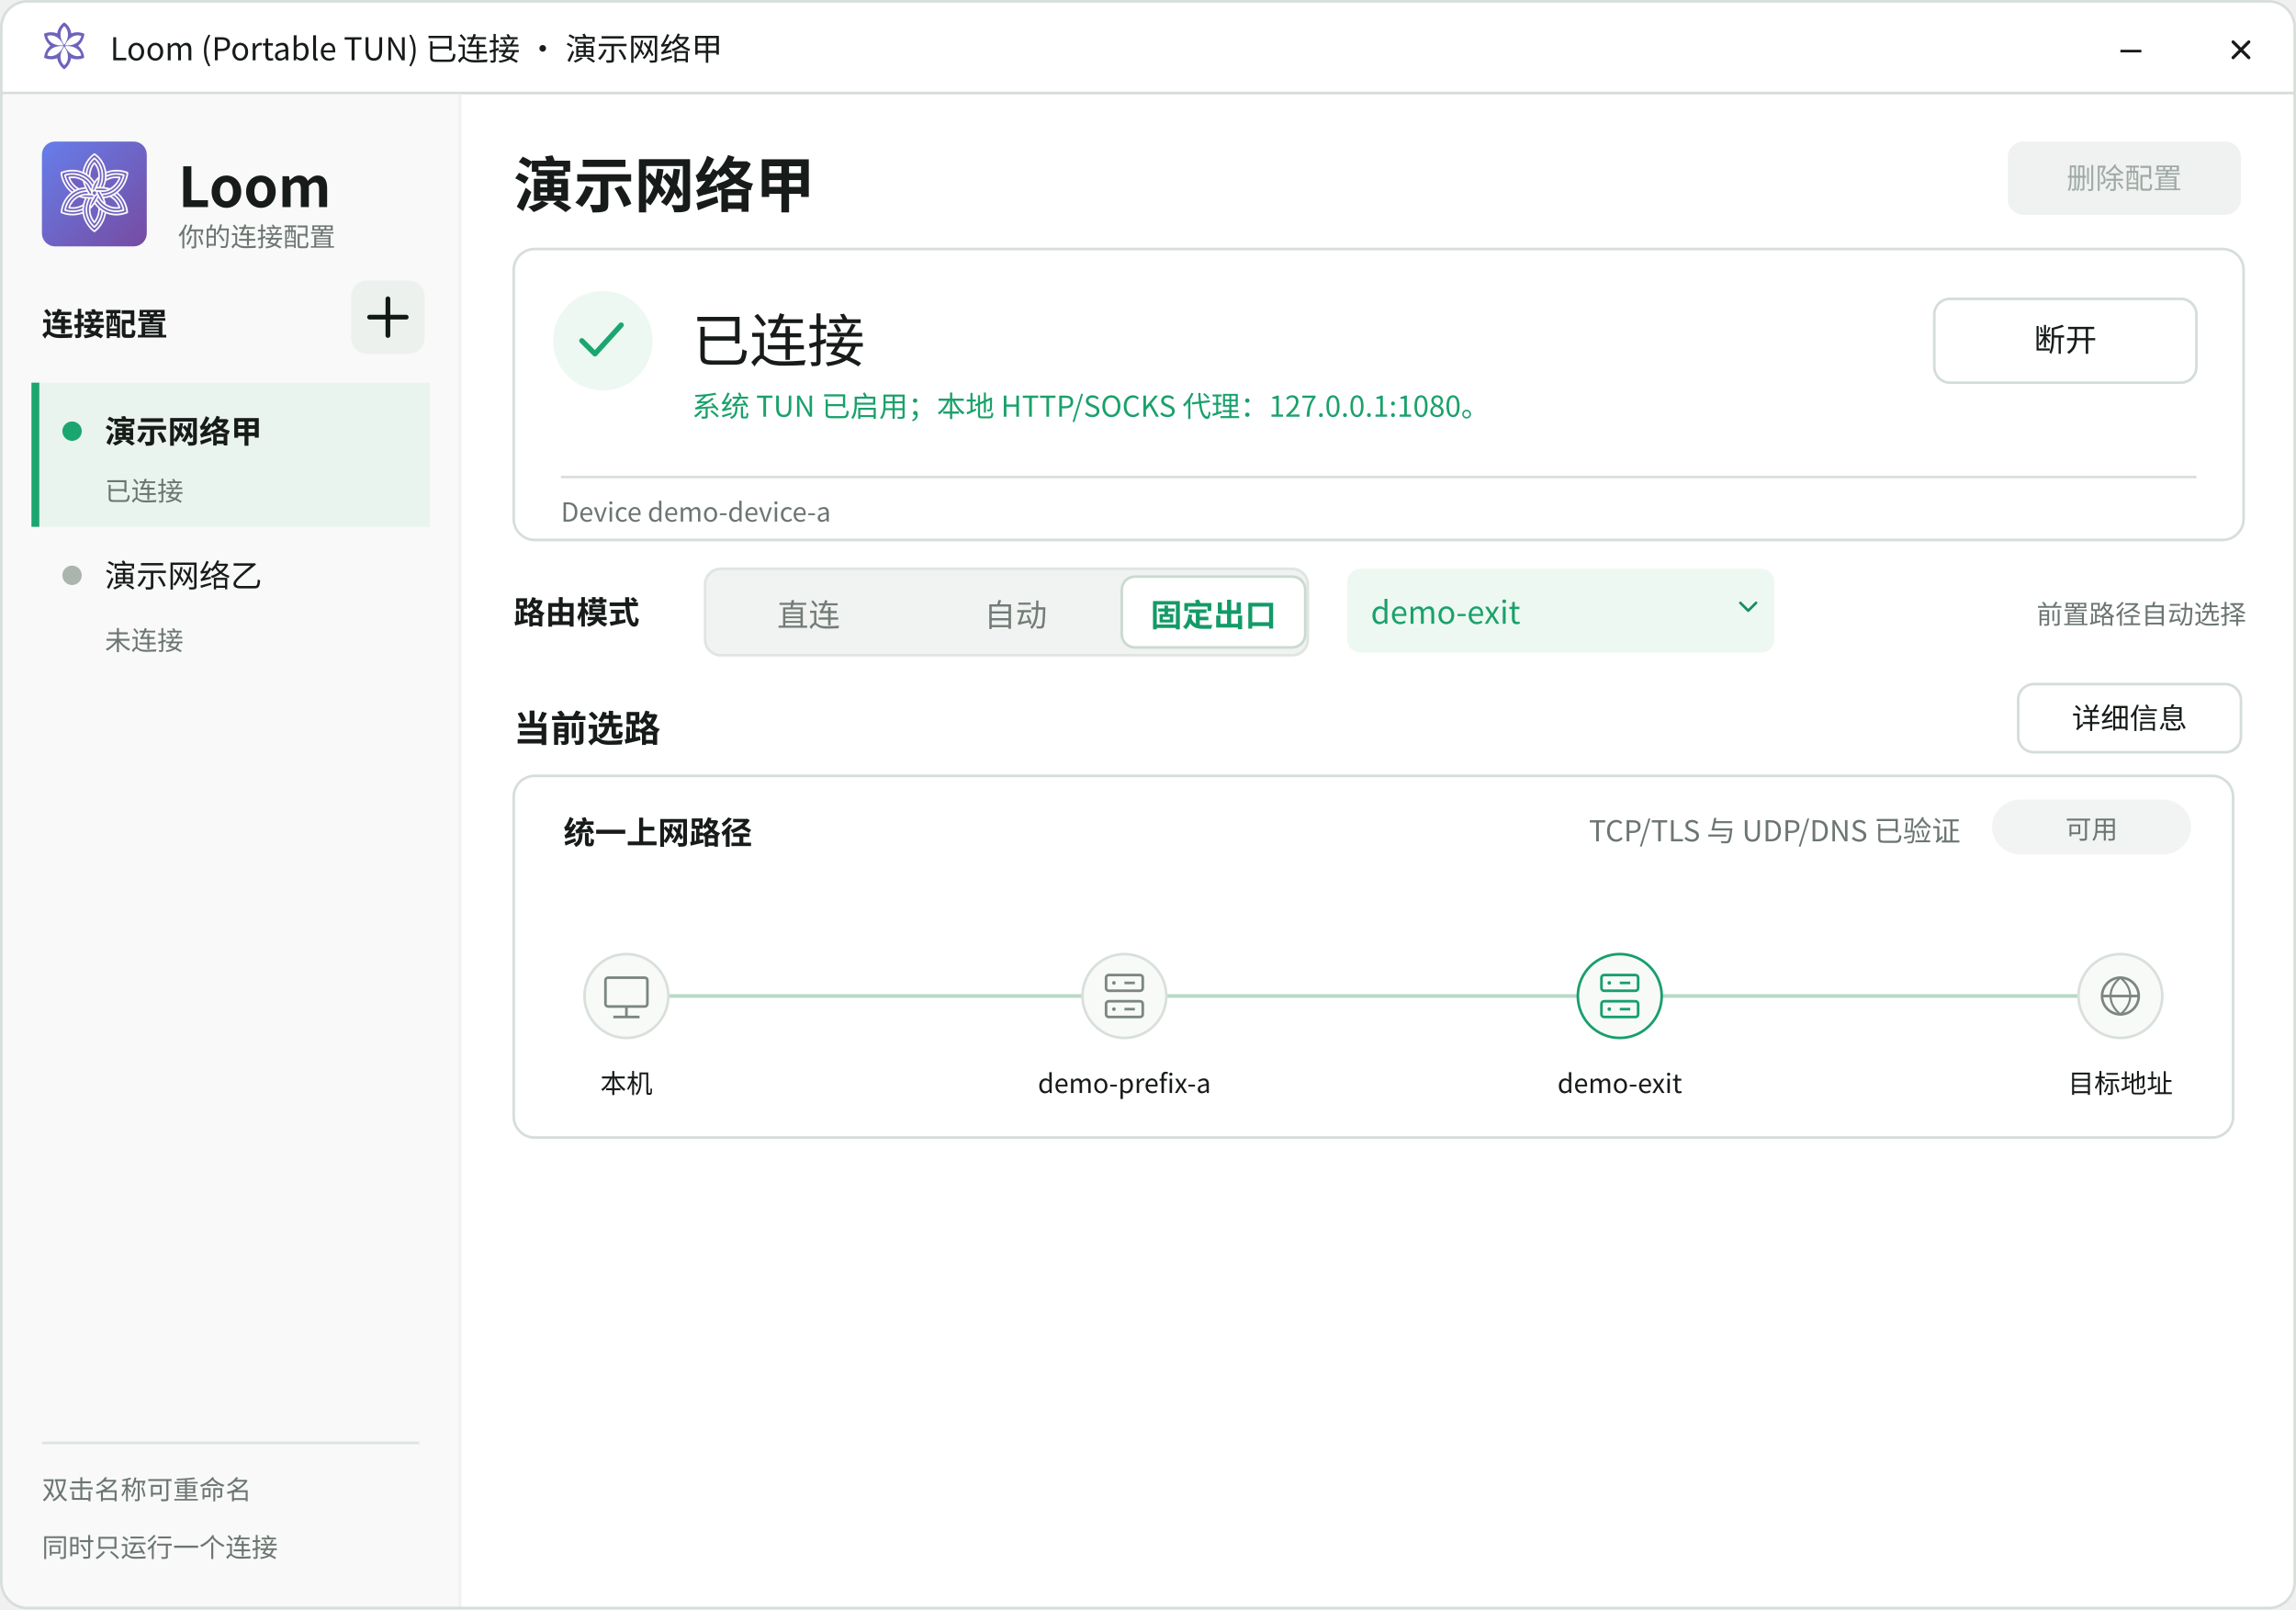
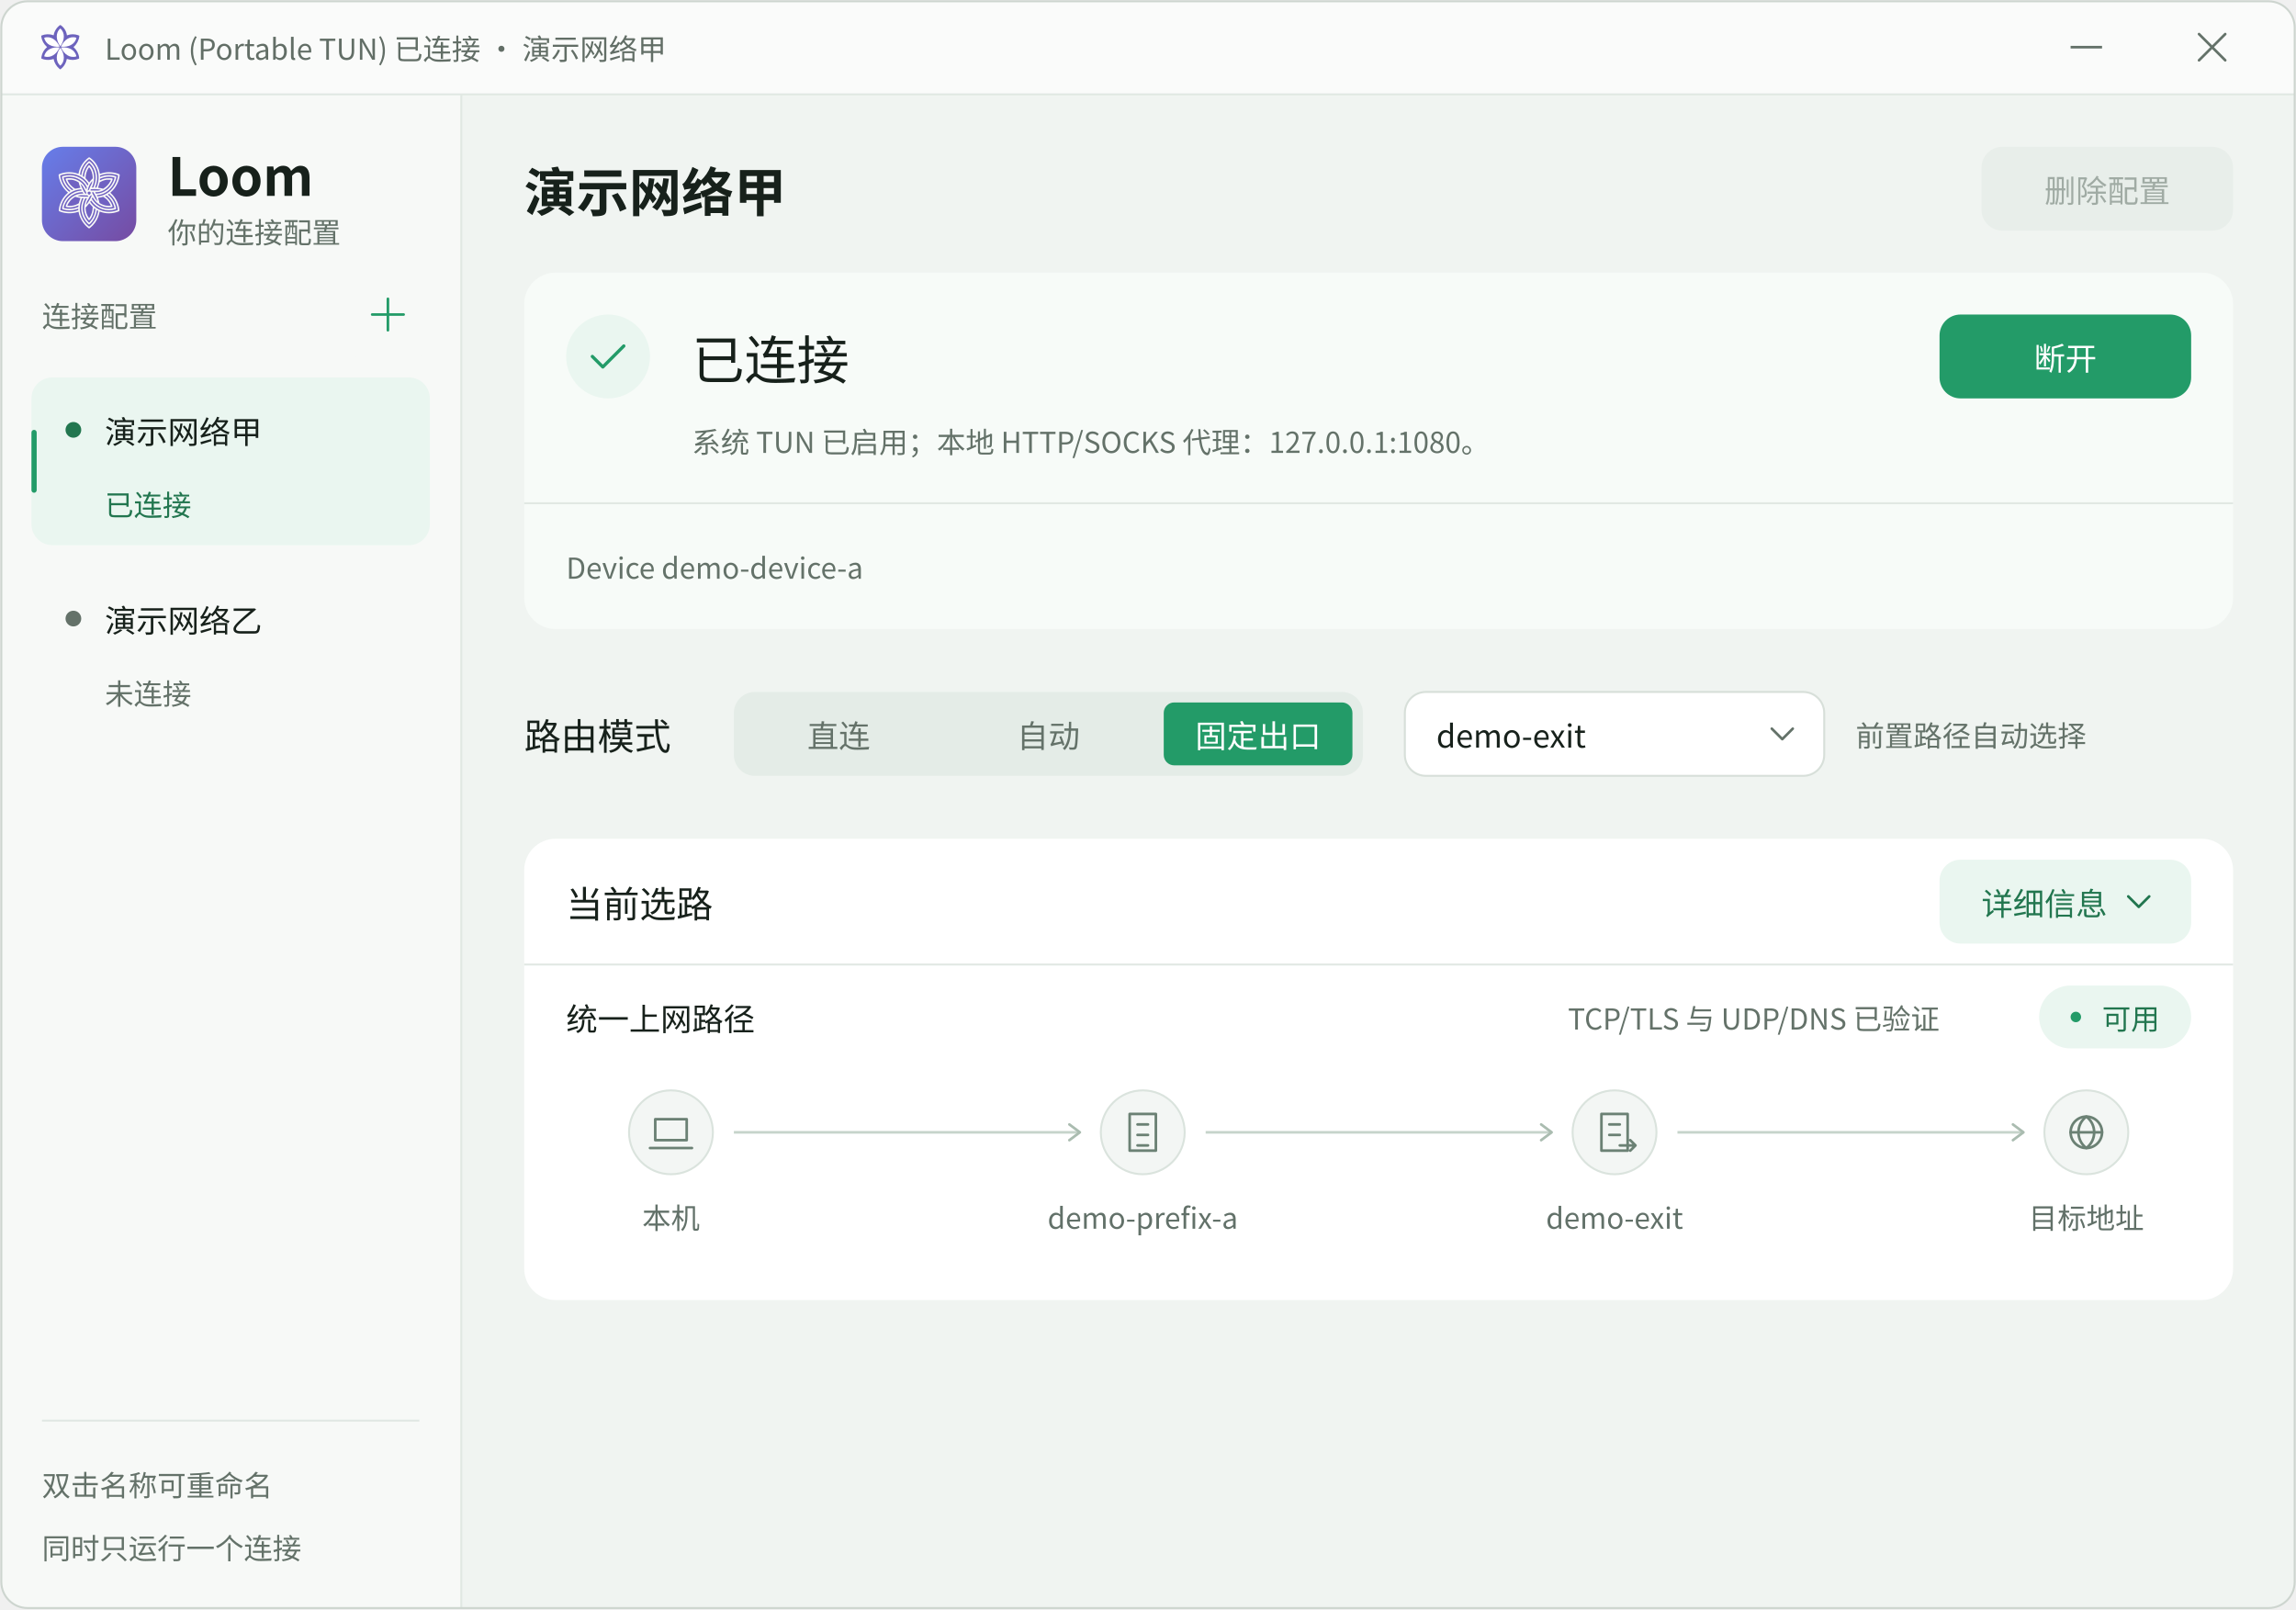
- <svg xmlns="http://www.w3.org/2000/svg" width="876" height="614" viewBox="0 0 876 614" role="img" aria-labelledby="title desc">
+ <svg xmlns="http://www.w3.org/2000/svg" width="876" height="614" viewBox="0 0 876 614" role="img" aria-labelledby="scene-title scene-description" font-family="'Segoe UI', 'Microsoft YaHei UI', 'Noto Sans CJK SC', sans-serif">
  <defs>
-     <linearGradient id="brand-bg" x1="0" y1="0" x2="1" y2="1">
-       <stop stop-color="#667eea" />
-       <stop offset="1" stop-color="#764ba2" />
-     </linearGradient>
-     <clipPath id="window-clip">
-       <rect x="0.5" y="0.5" width="875" height="613" rx="10" />
-     </clipPath>
-     <path id="loom-outline" d="M616 1108c-67-49-118-133-129-209 0-6 0-6-14-1-75 27-166 24-239-6-13-5-14-7-11-29 12-80 53-155 115-211l9-8-6-5c-61-53-100-121-114-200-5-31-5-38 4-42 57-26 138-34 203-20 13 2 22 5 39 10 14 5 14 5 15-2 9-70 60-155 121-204 17-15 18-15 34-2 47 37 87 93 107 151 7 20 16 52 16 60 0 4 1 4 12 0 72-28 158-27 236 3 17 6 17 7 15 27-8 79-49 159-111 215l-9 9 10 9c61 53 105 139 114 219 2 15 1 16-28 26-75 25-156 25-227-2-4-1-8-2-8-2-1 0-2 7-3 15-15 81-60 152-126 198-12 9-14 9-25 1z" />
+     <path id="loom-outline" d="M616 1108 c-67 -49 -118 -133 -129 -209 0 -6 0 -6 -14 -1 -75 27 -166 24 -239 -6 -13 -5 -14 -7 -11 -29 12 -80 53 -155 115 -211 l9 -8 -6 -5 c-61 -53 -100 -121 -114 -200 -5 -31 -5 -38 4 -42 57 -26 138 -34 203 -20 13 2 22 5 39 10 14 5 14 5 15 -2 9 -70 60 -155 121 -204 17 -15 18 -15 34 -2 47 37 87 93 107 151 7 20 16 52 16 60 0 4 1 4 12 0 72 -28 158 -27 236 3 17 6 17 7 15 27 -8 79 -49 159 -111 215 l-9 9 10 9 c61 53 105 139 114 219 2 15 1 16 -28 26 -75 25 -156 25 -227 -2 -4 -1 -8 -2 -8 -2 -1 0 -2 7 -3 15 -15 81 -60 152 -126 198 -12 9 -14 9 -25 1z" />
    <path id="petal-opening" d="M628 1040C520 945 535 790 628 660C721 790 736 945 628 1040Z" />
    <symbol id="loom-title-mark" viewBox="125 110 1005 1005">
      <g transform="translate(0 1254) scale(1 -1)">
-         <use href="#loom-outline" fill="#6d63bd" />
-         <g fill="#fff">
-           <use href="#petal-opening" transform="rotate(0 628 644)" />
-           <use href="#petal-opening" transform="rotate(60 628 644)" />
-           <use href="#petal-opening" transform="rotate(120 628 644)" />
-           <use href="#petal-opening" transform="rotate(180 628 644)" />
-           <use href="#petal-opening" transform="rotate(240 628 644)" />
-           <use href="#petal-opening" transform="rotate(300 628 644)" />
-         </g>
+         <use href="#loom-outline" fill="#6D63BD" />
+         <use href="#petal-opening" fill="#FFFFFF" transform="rotate(0 628 644)" />
+         <use href="#petal-opening" fill="#FFFFFF" transform="rotate(60 628 644)" />
+         <use href="#petal-opening" fill="#FFFFFF" transform="rotate(120 628 644)" />
+         <use href="#petal-opening" fill="#FFFFFF" transform="rotate(180 628 644)" />
+         <use href="#petal-opening" fill="#FFFFFF" transform="rotate(240 628 644)" />
+         <use href="#petal-opening" fill="#FFFFFF" transform="rotate(300 628 644)" />
      </g>
    </symbol>
+     <linearGradient id="brand-bg" x1="0" y1="0" x2="1" y2="1">
+       <stop offset="0" stop-color="#667EEA" />
+       <stop offset="1" stop-color="#764BA2" />
+     </linearGradient>
    <symbol id="loom-tile-mark" viewBox="0 0 1254 1254">
      <g transform="translate(0 1254) scale(1 -1)">
-         <path d="M616 1108 c-67 -49 -118 -133 -129 -209 0 -6 0 -6 -14 -1 -75 27 -166 24 -239 -6 -13 -5 -14 -7 -11 -29 12 -80 53 -155 115 -211 l9 -8 -6 -5 c-61 -53 -100 -121 -114 -200 -5 -31 -5 -38 4 -42 57 -26 138 -34 203 -20 13 2 22 5 39 10 14 5 14 5 15 -2 9 -70 60 -155 121 -204 17 -15 18 -15 34 -2 47 37 87 93 107 151 7 20 16 52 16 60 0 4 1 4 12 0 72 -28 158 -27 236 3 17 6 17 7 15 27 -8 79 -49 159 -111 215 l-9 9 10 9 c61 53 105 139 114 219 2 15 1 16 -28 26 -75 25 -156 25 -227 -2 -4 -1 -8 -2 -8 -2 -1 0 -2 7 -3 15 -15 81 -60 152 -126 198 -12 9 -14 9 -25 1z" fill="#fafaf7" />
-         <path d="M639 1084 c105 -82 142 -225 92 -356 -7 -18 -7 -17 -16 -17 -4 0 -8 1 -8 1 -1 1 1 7 4 15 32 78 30 170 -5 243 -16 35 -40 66 -68 88 -9 8 -11 8 -20 0 -47 -39 -82 -103 -93 -169 -1 -7 -2 -12 -2 -13 -1 0 -17 8 -17 9 -1 1 4 27 7 40 13 44 37 89 68 124 15 16 44 43 47 43 0 0 5 -3 11 -8z" fill="#7062c2" />
-         <path d="M638 1031 c77 -72 98 -200 50 -307 -3 -8 -5 -11 -7 -12 -2 -1 -17 -1 -18 0 -1 0 2 6 5 12 44 94 31 213 -31 278 -10 11 -12 10 -29 -12 -26 -36 -44 -83 -47 -128 0 -6 -1 -11 -1 -11 -1 0 -6 4 -16 11 -4 3 2 39 12 67 13 41 41 84 68 108 4 4 3 4 14 -6z" fill="#7062c2" />
-         <path d="M635 973 c24 -33 37 -74 40 -124 l0 -15 -10 -10 c-11 -11 -23 -25 -32 -38 -6 -8 -5 -9 -13 3 -9 13 -19 24 -30 36 l-10 10 0 13 c3 48 18 94 42 128 6 7 6 7 13 -3z" fill="#7062c2" />
-         <path d="M413 893 c79 -13 148 -56 193 -118 12 -17 11 -15 6 -26 -3 -6 -5 -10 -5 -10 0 0 -4 6 -9 13 -66 103 -190 147 -314 114 -20 -6 -21 -6 -14 -34 15 -60 54 -120 102 -158 9 -8 9 -7 0 -12 -9 -6 -8 -6 -18 2 -57 48 -97 120 -110 196 -2 14 -3 13 7 16 22 9 53 16 85 19 13 2 61 0 77 -2z" fill="#7062c2" />
-         <path d="M923 895 c30 -3 83 -16 89 -22 2 -2 -7 -43 -14 -64 -34 -100 -109 -176 -200 -203 -23 -7 -59 -13 -61 -11 -2 2 -8 16 -8 16 0 1 7 2 16 2 74 9 136 45 185 108 27 35 49 81 57 120 4 17 3 19 -13 24 -62 19 -135 15 -193 -9 -9 -4 -9 -5 -9 7 l0 10 9 3 c25 10 56 17 83 19 9 1 50 1 59 0z" fill="#7062c2" />
-         <path d="M400 854 c70 -9 134 -47 176 -104 7 -11 21 -34 21 -36 0 -2 -6 -24 -7 -25 0 -1 -4 5 -8 13 -38 76 -106 124 -190 134 -14 2 -49 1 -62 -1 -16 -3 -18 -5 -12 -21 14 -42 48 -88 87 -117 7 -5 13 -10 13 -10 0 -1 -17 -9 -18 -9 -5 0 -42 35 -56 52 -24 29 -46 72 -54 105 -3 11 -3 10 11 14 30 8 67 10 99 5z" fill="#7062c2" />
-         <path d="M926 854 c13 -1 39 -7 40 -9 2 -2 -8 -34 -17 -55 -43 -93 -125 -152 -220 -158 l-11 0 -6 9 c-3 5 -5 9 -5 9 0 1 8 1 18 1 56 0 107 23 153 69 29 29 59 79 63 104 1 10 -11 13 -53 12 -42 0 -71 -6 -107 -24 -12 -6 -11 -6 -10 5 1 4 1 9 1 10 0 3 1 3 13 8 45 19 93 26 141 19z" fill="#7062c2" />
-         <path d="M391 816 c30 -3 68 -16 91 -32 l6 -3 4 -15 c4 -16 10 -34 16 -47 4 -11 4 -11 -3 -11 -12 -2 -37 -6 -48 -9 -16 -4 -14 -4 -26 4 -38 25 -67 57 -86 96 -7 15 -7 16 0 17 10 1 36 1 46 0z" fill="#7062c2" />
-         <path d="M914 816 c3 -2 2 -5 -4 -18 -19 -39 -53 -75 -89 -97 l-8 -5 -11 3 c-15 4 -33 8 -45 9 -6 1 -11 2 -11 2 -1 0 1 7 4 14 6 17 12 36 15 48 l1 9 9 5 c27 15 55 25 85 30 10 1 51 1 54 0z" fill="#7062c2" />
-         <path d="M669 789 c-4 -19 -7 -27 -14 -39 -10 -18 -20 -39 -29 -64 -1 -4 -2 -5 -10 -9 -9 -5 -9 -5 -5 11 10 40 28 75 51 103 10 12 10 12 7 -2z" fill="#7062c2" />
-         <path d="M529 746 c14 -16 17 -20 25 -37 8 -17 22 -42 30 -54 5 -9 6 -24 1 -26 -7 -2 -13 5 -35 46 -15 28 -35 75 -35 83 0 2 7 -4 14 -12z" fill="#7062c2" />
-         <path d="M721 691 c25 -1 43 -3 61 -8 4 0 2 -2 -8 -5 -19 -6 -28 -7 -48 -6 -12 1 -29 1 -46 1 -36 -1 -37 -1 -33 11 2 7 1 6 24 7 12 0 23 1 26 1 2 0 13 0 24 -1z" fill="#7062c2" />
-         <path d="M525 681 c5 -10 5 -10 -7 -10 -120 -9 -223 -101 -248 -221 -4 -22 -4 -23 11 -28 61 -19 132 -16 192 7 5 2 9 3 10 3 0 0 0 -5 0 -10 l1 -9 -9 -4 c-62 -24 -145 -25 -216 -1 -17 5 -16 4 -14 15 15 104 74 190 160 235 34 17 63 25 108 30 8 1 7 2 12 -7z" fill="#7062c2" />
-         <path d="M638 655 l9 -4 0 -10 c1 -13 2 -12 -10 -19 l-9 -6 -10 6 -9 6 -1 11 0 11 9 5 c12 6 11 6 21 0z" fill="#7062c2" />
-         <path d="M683 651 c0 -1 6 -10 12 -21 18 -30 29 -54 39 -82 6 -19 6 -19 -4 -9 -16 16 -22 25 -30 42 -7 14 -25 48 -30 54 -2 3 -3 15 -1 16 1 2 13 1 14 0z" fill="#7062c2" />
-         <path d="M546 642 c3 -5 5 -9 5 -9 0 -1 -7 -1 -16 -1 -94 0 -185 -66 -216 -155 -7 -22 -6 -23 23 -27 44 -5 89 3 131 21 7 3 13 6 13 6 0 -1 -1 -5 -1 -11 l-1 -11 -11 -5 c-53 -22 -115 -26 -174 -12 -11 3 -10 3 -9 10 8 39 30 82 58 115 44 53 119 88 184 88 l9 0 5 -9z" fill="#7062c2" />
-         <path d="M902 622 c45 -39 79 -92 96 -151 5 -19 10 -43 10 -51 l1 -7 -14 -5 c-89 -30 -180 -22 -253 22 -40 25 -68 49 -93 83 l-7 10 4 7 c7 13 6 12 12 3 73 -104 198 -148 317 -110 12 4 13 4 8 27 -9 42 -31 88 -59 123 -8 10 -33 35 -42 41 -6 5 -6 5 2 11 9 6 8 6 18 -3z" fill="#7062c2" />
-         <path d="M542 610 c10 -1 27 -1 38 -1 l20 0 8 -5 c4 -2 8 -4 8 -5 0 0 -1 -2 -2 -4 l-1 -4 -43 0 c-45 1 -55 2 -81 7 -8 1 -14 3 -15 3 0 1 15 6 27 8 15 3 15 3 20 2 2 0 11 0 21 -1z" fill="#7062c2" />
-         <path d="M661 609 c5 -9 -53 -107 -73 -125 -3 -3 -3 0 1 14 4 17 8 26 14 37 12 18 31 52 34 60 1 2 4 5 11 10 11 7 11 7 13 4z" fill="#7062c2" />
-         <path d="M863 604 c48 -36 83 -90 98 -148 2 -7 3 -14 3 -14 -1 -1 -5 -3 -11 -4 -90 -23 -180 3 -247 69 -17 18 -42 51 -42 56 0 2 9 20 10 20 0 0 3 -4 5 -8 36 -66 102 -112 177 -124 12 -2 51 -2 64 0 19 4 21 5 17 17 -15 50 -55 103 -97 128 -1 1 -2 2 -2 2 0 1 17 10 19 10 0 0 3 -2 6 -4z" fill="#7062c2" />
-         <path d="M458 585 c12 -4 37 -9 48 -11 8 0 7 0 3 -10 -5 -13 -13 -36 -16 -49 -3 -13 -2 -12 -19 -21 -38 -19 -72 -26 -112 -25 -22 1 -23 1 -23 5 3 13 23 45 41 67 16 18 58 49 64 48 1 -1 7 -2 14 -4z" fill="#7062c2" />
-         <path d="M824 583 c35 -22 63 -53 81 -89 6 -12 11 -22 10 -23 -4 -3 -47 -2 -68 2 -26 5 -69 24 -82 35 0 1 -2 8 -4 17 -2 9 -6 23 -10 32 -6 19 -6 18 1 19 14 1 57 11 59 13 1 1 4 0 13 -6z" fill="#7062c2" />
-         <path d="M553 570 c1 -1 1 -2 -2 -7 -11 -21 -21 -55 -26 -82 -15 -86 17 -180 82 -245 20 -20 19 -20 40 0 44 45 71 101 82 165 1 6 2 11 2 11 0 1 4 -1 9 -4 l8 -4 0 -5 c-11 -74 -51 -146 -110 -198 -12 -10 -10 -10 -21 -1 -77 65 -122 167 -113 259 3 34 14 74 26 103 l4 9 9 0 c5 0 9 0 10 -1z" fill="#7062c2" />
-         <path d="M597 570 c0 -1 -4 -9 -8 -18 -43 -88 -35 -184 20 -258 15 -20 17 -21 27 -10 30 33 52 90 57 145 0 11 0 11 10 3 10 -7 9 -6 7 -19 -7 -62 -34 -117 -76 -161 l-7 -7 -8 8 c-51 50 -82 131 -77 200 3 35 12 70 28 103 l7 14 10 0 c5 0 10 0 10 0z" fill="#7062c2" />
-         <path d="M639 493 c5 -6 14 -17 22 -24 l13 -14 0 -8 c0 -44 -14 -93 -38 -130 -9 -14 -9 -14 -13 -8 -26 35 -42 84 -42 127 l0 11 12 12 c11 12 22 25 31 38 3 4 6 7 6 7 0 0 4 -5 9 -11z" fill="#7062c2" />
+         <path d="M616 1108 c-67 -49 -118 -133 -129 -209 0 -6 0 -6 -14 -1 -75 27 -166 24 -239 -6 -13 -5 -14 -7 -11 -29 12 -80 53 -155 115 -211 l9 -8 -6 -5 c-61 -53 -100 -121 -114 -200 -5 -31 -5 -38 4 -42 57 -26 138 -34 203 -20 13 2 22 5 39 10 14 5 14 5 15 -2 9 -70 60 -155 121 -204 17 -15 18 -15 34 -2 47 37 87 93 107 151 7 20 16 52 16 60 0 4 1 4 12 0 72 -28 158 -27 236 3 17 6 17 7 15 27 -8 79 -49 159 -111 215 l-9 9 10 9 c61 53 105 139 114 219 2 15 1 16 -28 26 -75 25 -156 25 -227 -2 -4 -1 -8 -2 -8 -2 -1 0 -2 7 -3 15 -15 81 -60 152 -126 198 -12 9 -14 9 -25 1z" fill="#FAFAF7" />
+         <path d="M639 1084 c105 -82 142 -225 92 -356 -7 -18 -7 -17 -16 -17 -4 0 -8 1 -8 1 -1 1 1 7 4 15 32 78 30 170 -5 243 -16 35 -40 66 -68 88 -9 8 -11 8 -20 0 -47 -39 -82 -103 -93 -169 -1 -7 -2 -12 -2 -13 -1 0 -17 8 -17 9 -1 1 4 27 7 40 13 44 37 89 68 124 15 16 44 43 47 43 0 0 5 -3 11 -8z" fill="#7062C2" />
+         <path d="M638 1031 c77 -72 98 -200 50 -307 -3 -8 -5 -11 -7 -12 -2 -1 -17 -1 -18 0 -1 0 2 6 5 12 44 94 31 213 -31 278 -10 11 -12 10 -29 -12 -26 -36 -44 -83 -47 -128 0 -6 -1 -11 -1 -11 -1 0 -6 4 -16 11 -4 3 2 39 12 67 13 41 41 84 68 108 4 4 3 4 14 -6z" fill="#7062C2" />
+         <path d="M635 973 c24 -33 37 -74 40 -124 l0 -15 -10 -10 c-11 -11 -23 -25 -32 -38 -6 -8 -5 -9 -13 3 -9 13 -19 24 -30 36 l-10 10 0 13 c3 48 18 94 42 128 6 7 6 7 13 -3z" fill="#7062C2" />
+         <path d="M413 893 c79 -13 148 -56 193 -118 12 -17 11 -15 6 -26 -3 -6 -5 -10 -5 -10 0 0 -4 6 -9 13 -66 103 -190 147 -314 114 -20 -6 -21 -6 -14 -34 15 -60 54 -120 102 -158 9 -8 9 -7 0 -12 -9 -6 -8 -6 -18 2 -57 48 -97 120 -110 196 -2 14 -3 13 7 16 22 9 53 16 85 19 13 2 61 0 77 -2z" fill="#7062C2" />
+         <path d="M923 895 c30 -3 83 -16 89 -22 2 -2 -7 -43 -14 -64 -34 -100 -109 -176 -200 -203 -23 -7 -59 -13 -61 -11 -2 2 -8 16 -8 16 0 1 7 2 16 2 74 9 136 45 185 108 27 35 49 81 57 120 4 17 3 19 -13 24 -62 19 -135 15 -193 -9 -9 -4 -9 -5 -9 7 l0 10 9 3 c25 10 56 17 83 19 9 1 50 1 59 0z" fill="#7062C2" />
+         <path d="M400 854 c70 -9 134 -47 176 -104 7 -11 21 -34 21 -36 0 -2 -6 -24 -7 -25 0 -1 -4 5 -8 13 -38 76 -106 124 -190 134 -14 2 -49 1 -62 -1 -16 -3 -18 -5 -12 -21 14 -42 48 -88 87 -117 7 -5 13 -10 13 -10 0 -1 -17 -9 -18 -9 -5 0 -42 35 -56 52 -24 29 -46 72 -54 105 -3 11 -3 10 11 14 30 8 67 10 99 5z" fill="#7062C2" />
+         <path d="M926 854 c13 -1 39 -7 40 -9 2 -2 -8 -34 -17 -55 -43 -93 -125 -152 -220 -158 l-11 0 -6 9 c-3 5 -5 9 -5 9 0 1 8 1 18 1 56 0 107 23 153 69 29 29 59 79 63 104 1 10 -11 13 -53 12 -42 0 -71 -6 -107 -24 -12 -6 -11 -6 -10 5 1 4 1 9 1 10 0 3 1 3 13 8 45 19 93 26 141 19z" fill="#7062C2" />
+         <path d="M391 816 c30 -3 68 -16 91 -32 l6 -3 4 -15 c4 -16 10 -34 16 -47 4 -11 4 -11 -3 -11 -12 -2 -37 -6 -48 -9 -16 -4 -14 -4 -26 4 -38 25 -67 57 -86 96 -7 15 -7 16 0 17 10 1 36 1 46 0z" fill="#7062C2" />
+         <path d="M914 816 c3 -2 2 -5 -4 -18 -19 -39 -53 -75 -89 -97 l-8 -5 -11 3 c-15 4 -33 8 -45 9 -6 1 -11 2 -11 2 -1 0 1 7 4 14 6 17 12 36 15 48 l1 9 9 5 c27 15 55 25 85 30 10 1 51 1 54 0z" fill="#7062C2" />
+         <path d="M669 789 c-4 -19 -7 -27 -14 -39 -10 -18 -20 -39 -29 -64 -1 -4 -2 -5 -10 -9 -9 -5 -9 -5 -5 11 10 40 28 75 51 103 10 12 10 12 7 -2z" fill="#7062C2" />
+         <path d="M529 746 c14 -16 17 -20 25 -37 8 -17 22 -42 30 -54 5 -9 6 -24 1 -26 -7 -2 -13 5 -35 46 -15 28 -35 75 -35 83 0 2 7 -4 14 -12z" fill="#7062C2" />
+         <path d="M721 691 c25 -1 43 -3 61 -8 4 0 2 -2 -8 -5 -19 -6 -28 -7 -48 -6 -12 1 -29 1 -46 1 -36 -1 -37 -1 -33 11 2 7 1 6 24 7 12 0 23 1 26 1 2 0 13 0 24 -1z" fill="#7062C2" />
+         <path d="M525 681 c5 -10 5 -10 -7 -10 -120 -9 -223 -101 -248 -221 -4 -22 -4 -23 11 -28 61 -19 132 -16 192 7 5 2 9 3 10 3 0 0 0 -5 0 -10 l1 -9 -9 -4 c-62 -24 -145 -25 -216 -1 -17 5 -16 4 -14 15 15 104 74 190 160 235 34 17 63 25 108 30 8 1 7 2 12 -7z" fill="#7062C2" />
+         <path d="M638 655 l9 -4 0 -10 c1 -13 2 -12 -10 -19 l-9 -6 -10 6 -9 6 -1 11 0 11 9 5 c12 6 11 6 21 0z" fill="#7062C2" />
+         <path d="M683 651 c0 -1 6 -10 12 -21 18 -30 29 -54 39 -82 6 -19 6 -19 -4 -9 -16 16 -22 25 -30 42 -7 14 -25 48 -30 54 -2 3 -3 15 -1 16 1 2 13 1 14 0z" fill="#7062C2" />
+         <path d="M546 642 c3 -5 5 -9 5 -9 0 -1 -7 -1 -16 -1 -94 0 -185 -66 -216 -155 -7 -22 -6 -23 23 -27 44 -5 89 3 131 21 7 3 13 6 13 6 0 -1 -1 -5 -1 -11 l-1 -11 -11 -5 c-53 -22 -115 -26 -174 -12 -11 3 -10 3 -9 10 8 39 30 82 58 115 44 53 119 88 184 88 l9 0 5 -9z" fill="#7062C2" />
+         <path d="M902 622 c45 -39 79 -92 96 -151 5 -19 10 -43 10 -51 l1 -7 -14 -5 c-89 -30 -180 -22 -253 22 -40 25 -68 49 -93 83 l-7 10 4 7 c7 13 6 12 12 3 73 -104 198 -148 317 -110 12 4 13 4 8 27 -9 42 -31 88 -59 123 -8 10 -33 35 -42 41 -6 5 -6 5 2 11 9 6 8 6 18 -3z" fill="#7062C2" />
+         <path d="M542 610 c10 -1 27 -1 38 -1 l20 0 8 -5 c4 -2 8 -4 8 -5 0 0 -1 -2 -2 -4 l-1 -4 -43 0 c-45 1 -55 2 -81 7 -8 1 -14 3 -15 3 0 1 15 6 27 8 15 3 15 3 20 2 2 0 11 0 21 -1z" fill="#7062C2" />
+         <path d="M661 609 c5 -9 -53 -107 -73 -125 -3 -3 -3 0 1 14 4 17 8 26 14 37 12 18 31 52 34 60 1 2 4 5 11 10 11 7 11 7 13 4z" fill="#7062C2" />
+         <path d="M863 604 c48 -36 83 -90 98 -148 2 -7 3 -14 3 -14 -1 -1 -5 -3 -11 -4 -90 -23 -180 3 -247 69 -17 18 -42 51 -42 56 0 2 9 20 10 20 0 0 3 -4 5 -8 36 -66 102 -112 177 -124 12 -2 51 -2 64 0 19 4 21 5 17 17 -15 50 -55 103 -97 128 -1 1 -2 2 -2 2 0 1 17 10 19 10 0 0 3 -2 6 -4z" fill="#7062C2" />
+         <path d="M458 585 c12 -4 37 -9 48 -11 8 0 7 0 3 -10 -5 -13 -13 -36 -16 -49 -3 -13 -2 -12 -19 -21 -38 -19 -72 -26 -112 -25 -22 1 -23 1 -23 5 3 13 23 45 41 67 16 18 58 49 64 48 1 -1 7 -2 14 -4z" fill="#7062C2" />
+         <path d="M824 583 c35 -22 63 -53 81 -89 6 -12 11 -22 10 -23 -4 -3 -47 -2 -68 2 -26 5 -69 24 -82 35 0 1 -2 8 -4 17 -2 9 -6 23 -10 32 -6 19 -6 18 1 19 14 1 57 11 59 13 1 1 4 0 13 -6z" fill="#7062C2" />
+         <path d="M553 570 c1 -1 1 -2 -2 -7 -11 -21 -21 -55 -26 -82 -15 -86 17 -180 82 -245 20 -20 19 -20 40 0 44 45 71 101 82 165 1 6 2 11 2 11 0 1 4 -1 9 -4 l8 -4 0 -5 c-11 -74 -51 -146 -110 -198 -12 -10 -10 -10 -21 -1 -77 65 -122 167 -113 259 3 34 14 74 26 103 l4 9 9 0 c5 0 9 0 10 -1z" fill="#7062C2" />
+         <path d="M597 570 c0 -1 -4 -9 -8 -18 -43 -88 -35 -184 20 -258 15 -20 17 -21 27 -10 30 33 52 90 57 145 0 11 0 11 10 3 10 -7 9 -6 7 -19 -7 -62 -34 -117 -76 -161 l-7 -7 -8 8 c-51 50 -82 131 -77 200 3 35 12 70 28 103 l7 14 10 0 c5 0 10 0 10 0z" fill="#7062C2" />
+         <path d="M639 493 c5 -6 14 -17 22 -24 l13 -14 0 -8 c0 -44 -14 -93 -38 -130 -9 -14 -9 -14 -13 -8 -26 35 -42 84 -42 127 l0 11 12 12 c11 12 22 25 31 38 3 4 6 7 6 7 0 0 4 -5 9 -11z" fill="#7062C2" />
      </g>
    </symbol>
-     <style>
-     .ui {font-family:"Microsoft YaHei UI","Noto Sans CJK SC",sans-serif;font-size:12px;fill:#171b19}
-     .muted {fill:#6c7671} .faint {fill:#9ca6a0} .green {fill:#1aa16b} .red {fill:#d74b4b}
-     .bold {font-weight:600} .title {font-size:23px;font-weight:650} .status {font-size:22px}
-     .section {font-size:14px;font-weight:600} .small {font-size:11px} .tiny {font-size:10px}
-     .button {fill:#fff;stroke:#d5ddd8;stroke-width:1} .rule {stroke:#dfe4e0;stroke-width:1}
-     .path-icon {fill:none;stroke:#7e8a84;stroke-width:1;stroke-linecap:round;stroke-linejoin:round}
-     .path-icon-active {fill:none;stroke:#159c69;stroke-width:1;stroke-linecap:round;stroke-linejoin:round}
-   </style>
+     <clipPath id="window-clip">
+       <rect x="0.5" y="0.5" width="875" height="613" rx="10" fill="none" />
+     </clipPath>
+     <clipPath id="content-clip">
+       <rect x="200" y="52" width="652" height="561.5" fill="none" />
+     </clipPath>
  </defs>
-   <g class="ui" clip-path="url(#window-clip)">
-     <g id="window-content">
-       <rect x="0" y="0" width="876" height="614" rx="0" fill="#fff" />
-       <g id="title-bar">
-         <rect x="0" y="0" width="876" height="36" rx="0" fill="#fff" />
-         <line x1="0" y1="35.5" x2="876" y2="35.5" stroke="#d8ddda" stroke-width="1" />
-         <use href="#loom-title-mark" x="15" y="8" width="19" height="19" />
-         <text x="42" y="23" font-size="12">Loom (Portable TUN) 已连接 · 演示网络甲</text>
-         <line x1="809" y1="19.5" x2="817" y2="19.5" stroke="#171b19" stroke-width="1" />
-         <path d="M852 16l6 6m0-6l-6 6" fill="none" stroke="#171b19" stroke-width="1.2" stroke-linecap="round" stroke-linejoin="round" />
+   <g clip-path="url(#window-clip)">
+     <rect x="0" y="0" width="876" height="614" fill="#F0F4F1" />
+     <rect x="0" y="36" width="176" height="578" fill="#F7F9F7" />
+     <rect x="0" y="0" width="876" height="36" fill="#FAFBFA" />
+     <line x1="0" y1="36" x2="876" y2="36" stroke="#E1E8E3" stroke-width="0.75" />
+     <line x1="176" y1="36" x2="176" y2="614" stroke="#E1E8E3" stroke-width="0.75" />
+     <use href="#loom-title-mark" x="14" y="9" width="18" height="18" />
+     <text x="40" y="18" font-size="11" fill="#626E66" font-weight="400" text-anchor="start" dominant-baseline="central">Loom (Portable TUN) 已连接 · 演示网络甲</text>
+     <line x1="790" y1="18" x2="802" y2="18" stroke="#647269" stroke-width="1" />
+     <path d="M839 13l10 10m0-10l-10 10" fill="none" stroke="#647269" stroke-width="1" stroke-linecap="round" stroke-linejoin="round" />
+     <rect x="16" y="56" width="36" height="36" rx="8" fill="url(#brand-bg)" />
+     <use href="#loom-tile-mark" x="16" y="56" width="36" height="36" />
+     <text x="64" y="66" font-size="20" fill="#17211B" font-weight="600" text-anchor="start" dominant-baseline="central">Loom</text>
+     <text x="64" y="88" font-size="11" fill="#647269" font-weight="400" text-anchor="start" dominant-baseline="central">你的连接配置</text>
+     <text x="16" y="120" font-size="11" fill="#647269" font-weight="500" text-anchor="start" dominant-baseline="central">连接配置</text>
+     <g data-ui="icon-button">
+       <rect x="132" y="104" width="32" height="32" rx="4" fill="#F7F9F7" />
+       <path d="M142 120h12m-6-6v12" fill="none" stroke="#239B68" stroke-width="1" stroke-linecap="round" stroke-linejoin="round" />
+     </g>
+     <g data-ui="profile-row" data-selected="true">
+       <rect x="12" y="144" width="152" height="64" rx="8" fill="#EAF6F0" />
+       <rect x="12" y="164" width="2" height="24" rx="1" fill="#239B68" />
+       <circle cx="28" cy="164" r="3" fill="#22764F" />
+       <text x="40" y="164" font-size="12" fill="#17211B" font-weight="500" text-anchor="start" dominant-baseline="central">演示网络甲</text>
+       <text x="40" y="192" font-size="11" fill="#22764F" font-weight="400" text-anchor="start" dominant-baseline="central">已连接</text>
+     </g>
+     <g data-ui="profile-row" data-selected="false">
+       <circle cx="28" cy="236" r="3" fill="#647269" />
+       <text x="40" y="236" font-size="12" fill="#17211B" font-weight="400" text-anchor="start" dominant-baseline="central">演示网络乙</text>
+       <text x="40" y="264" font-size="11" fill="#647269" font-weight="400" text-anchor="start" dominant-baseline="central">未连接</text>
+     </g>
+     <line x1="16" y1="542" x2="160" y2="542" stroke="#E1E8E3" stroke-width="0.75" />
+     <text x="16" y="566" font-size="11" fill="#647269" font-weight="400" text-anchor="start" dominant-baseline="central">双击名称可重命名</text>
+     <text x="16" y="590" font-size="11" fill="#647269" font-weight="400" text-anchor="start" dominant-baseline="central">同时只运行一个连接</text>
+     <g clip-path="url(#content-clip)" data-ui="scroll-content">
+       <text x="200" y="72" font-size="20" fill="#17211B" font-weight="600" text-anchor="start" dominant-baseline="central">演示网络甲</text>
+       <g data-ui="button" data-state="disabled">
+         <rect x="756" y="56" width="96" height="32" rx="8" fill="#E8EEEA" />
+         <text x="804.0" y="72.0" font-size="12" fill="#A0ABA4" font-weight="500" text-anchor="middle" dominant-baseline="central">删除配置</text>
      </g>
-       <g id="profile-sidebar">
-         <rect x="0" y="36" width="176" height="578" rx="0" fill="#f8f9f8" />
-         <line x1="175.5" y1="36" x2="175.5" y2="614" stroke="#f0f2f0" stroke-width="1" />
-         <rect x="16" y="54" width="40" height="40" rx="5" fill="url(#brand-bg)" />
-         <use href="#loom-tile-mark" x="16" y="54" width="40" height="40" />
-         <text x="68" y="79" font-size="21" font-weight="700">Loom</text>
-         <text x="68" y="94" class="tiny muted">你的连接配置</text>
-         <text x="16" y="128" font-weight="600">连接配置</text>
-         <rect x="134" y="107" width="28" height="28" rx="6" fill="#edf1ee" />
-         <path d="M141 121h14m-7-7v14" fill="none" stroke="#111915" stroke-width="1.8" stroke-linecap="round" stroke-linejoin="round" />
-         <rect x="12" y="146" width="152" height="55" rx="0" fill="#eaf4ee" />
-         <rect x="12" y="146" width="3" height="55" rx="0" fill="#1ba66f" />
-         <circle cx="27.5" cy="164.5" r="3.7" fill="#1ba66f" />
-         <text x="40" y="169" font-weight="600">演示网络甲</text>
-         <text x="40" y="191" class="tiny muted">已连接</text>
-         <circle cx="27.5" cy="219.5" r="3.7" fill="#aab5ae" />
-         <text x="40" y="224">演示网络乙</text>
-         <text x="40" y="248" class="tiny muted">未连接</text>
-         <line x1="16" y1="550.5" x2="160" y2="550.5" stroke="#dfe4e0" stroke-width="1" />
-         <text x="16" y="572" class="tiny muted">双击名称可重命名</text>
-         <text x="16" y="594" class="tiny muted">同时只运行一个连接</text>
+       <g data-ui="panel" data-kind="connection-summary">
+         <rect x="200" y="104" width="652" height="136" rx="12" fill="#F7FBF8" />
+         <circle cx="232" cy="136" r="16" fill="#EAF6F0" />
+         <path d="M226 136l4 4 8-8" fill="none" stroke="#239B68" stroke-width="1.25" stroke-linecap="round" stroke-linejoin="round" />
+         <text x="264" y="136" font-size="20" fill="#17211B" font-weight="500" text-anchor="start" dominant-baseline="central">已连接</text>
+         <g data-ui="button" data-state="primary">
+           <rect x="740" y="120" width="96" height="32" rx="8" fill="#239B68" />
+           <text x="788.0" y="136.0" font-size="12" fill="#FFFFFF" font-weight="500" text-anchor="middle" dominant-baseline="central">断开</text>
+         </g>
+         <text x="264" y="168" font-size="11" fill="#647269" font-weight="400" text-anchor="start" dominant-baseline="central">系统 TUN 已启用；本地 HTTP/SOCKS 代理：127.0.0.1:1080。</text>
+         <line x1="200" y1="192" x2="852" y2="192" stroke="#E1E8E3" stroke-width="0.75" data-ui="panel-divider" />
+         <text x="216" y="216" font-size="11" fill="#647269" font-weight="400" text-anchor="start" dominant-baseline="central">Device  demo-device-a</text>
      </g>
-     </g>
-     <g id="connection-summary">
-       <text x="196" y="79" class="title">演示网络甲</text>
-       <g id="button-766-54">
-         <rect x="766" y="54" width="89" height="28" rx="6" fill="#f0f2f1" />
-         <text x="810.5" y="72.0" text-anchor="middle" font-size="11" fill="#a0aaa5">删除配置</text>
+       <text x="200" y="280" font-size="14" fill="#17211B" font-weight="500" text-anchor="start" dominant-baseline="central">路由模式</text>
+       <g data-ui="segmented-control">
+         <rect x="280" y="264" width="240" height="32" rx="8" fill="#E4ECE7" />
+         <rect x="444" y="268" width="72" height="24" rx="4" fill="#239B68" data-ui="selected-segment" />
+         <text x="320" y="280" font-size="12" fill="#647269" font-weight="400" text-anchor="middle" dominant-baseline="central">直连</text>
+         <text x="400" y="280" font-size="12" fill="#647269" font-weight="400" text-anchor="middle" dominant-baseline="central">自动</text>
+         <text x="480" y="280" font-size="12" fill="#FFFFFF" font-weight="500" text-anchor="middle" dominant-baseline="central">固定出口</text>
      </g>
-       <rect x="196" y="95" width="660" height="111" rx="8" fill="#fff" stroke="#d7deda" stroke-width="1" />
-       <g id="status-icon">
-         <circle cx="230" cy="130" r="19" fill="#eef8f2" />
-         <path d="M222 130l5 5 10-11" fill="none" stroke="#1ba66f" stroke-width="2" stroke-linecap="round" stroke-linejoin="round" />
+       <g data-ui="select">
+         <rect x="536" y="264" width="160" height="32" rx="8" fill="#FFFFFF" stroke="#D7DFD9" stroke-width="0.75" />
+         <text x="548" y="280" font-size="12" fill="#17211B" font-weight="400" text-anchor="start" dominant-baseline="central">demo-exit</text>
+         <path d="M676 278l4 4 4-4" fill="none" stroke="#647269" stroke-width="1" stroke-linecap="round" stroke-linejoin="round" />
      </g>
-       <text x="264" y="159" class="small green">系统 TUN 已启用；本地 HTTP/SOCKS 代理：127.0.0.1:1080。</text>
-       <text x="264" y="138" class="status">已连接</text>
-       <g id="button-738-114">
-         <rect x="738" y="114" width="100" height="32" rx="6" fill="#fff" stroke="#d5ddd8" stroke-width="1" />
-         <text x="788.0" y="134.0" text-anchor="middle" font-size="12" fill="#161c18">断开</text>
-       </g>
-       <line x1="214" y1="182" x2="838" y2="182" stroke="#d9dfdb" stroke-width="1" />
-       <text x="214" y="199" class="tiny muted">Device  demo-device-a</text>
-     </g>
-     <g id="route-preference">
-       <text x="196" y="238" font-weight="600">路由模式</text>
-       <rect x="269" y="217" width="230" height="33" rx="6" fill="#f0f3f1" stroke="#dfe5e1" stroke-width="1" />
-       <text x="308.5" y="239" text-anchor="middle" fill="#737c76">直连</text>
-       <text x="387.5" y="239" text-anchor="middle" fill="#737c76">自动</text>
-       <rect x="428" y="220" width="70" height="27" rx="5" fill="#fff" stroke="#cadad0" stroke-width="1" />
-       <text x="463.0" y="239" text-anchor="middle" fill="#139a68" font-weight="600">固定出口</text>
-       <rect x="514" y="217" width="163" height="32" rx="5" fill="#eef8f2" />
-       <text x="523" y="238" class="green">demo-exit</text>
-       <path d="M664 230l3 3 3-3" fill="none" stroke="#198e61" stroke-width="1" stroke-linecap="round" stroke-linejoin="round" />
-       <text x="777" y="238" class="tiny muted">前置路径自动选择</text>
-     </g>
-     <g id="routes">
-       <text x="196" y="283" class="section">当前选路</text>
-       <g id="button-770-261">
-         <rect x="770" y="261" width="85" height="26" rx="6" fill="#fff" stroke="#d5ddd8" stroke-width="1" />
-         <text x="812.5" y="278.0" text-anchor="middle" font-size="11" fill="#161c18">详细信息</text>
-       </g>
-       <rect x="196" y="296" width="656" height="138" rx="8" fill="#fff" stroke="#d7deda" stroke-width="1" />
-       <g id="service-统一上网路径">
-         <text x="215" y="322" font-weight="600">统一上网路径</text>
-         <text x="748" y="321" class="small muted" text-anchor="end">TCP/TLS 与 UDP/DNS 已验证</text>
-         <rect x="760" y="305" width="76" height="21" rx="11" fill="#f2f4f3" />
-         <text x="798" y="320" class="tiny muted" text-anchor="middle">可用</text>
-         <line x1="239" y1="380" x2="809" y2="380" stroke="#b8d9c6" stroke-width="1.4" />
-         <g id="node-本机-380">
-           <circle cx="239" cy="380" r="16" fill="#f8faf8" stroke="#d9e0dc" stroke-width="1" />
-           <rect x="231" y="373" width="16" height="11" rx="1" fill="none" stroke="#7b8780" stroke-width="1" />
-           <line x1="239" y1="384" x2="239" y2="388" stroke="#7b8780" stroke-width="1" />
-           <line x1="234" y1="388" x2="244" y2="388" stroke="#7b8780" stroke-width="1" />
-           <text x="239" y="417" class="tiny" text-anchor="middle">本机</text>
+       <text x="708" y="280" font-size="11" fill="#647269" font-weight="400" text-anchor="start" dominant-baseline="central">前置路径自动选择</text>
+       <g data-ui="panel" data-kind="routes">
+         <rect x="200" y="320" width="652" height="176" rx="12" fill="#FFFFFF" />
+         <text x="216" y="344" font-size="14" fill="#17211B" font-weight="500" text-anchor="start" dominant-baseline="central">当前选路</text>
+         <g data-ui="button" data-state="tonal">
+           <rect x="740" y="328" width="96" height="32" rx="8" fill="#EAF6F0" />
+           <text x="780.0" y="344.0" font-size="12" fill="#22764F" font-weight="500" text-anchor="middle" dominant-baseline="central">详细信息</text>
+           <path d="M812 342.0l4 4 4 -4" fill="none" stroke="#22764F" stroke-width="1" stroke-linecap="round" stroke-linejoin="round" />
        </g>
-         <g id="node-demo-prefix-a-380">
-           <circle cx="429" cy="380" r="16" fill="#f8faf8" stroke="#d9e0dc" stroke-width="1" />
-           <rect x="422" y="372" width="14" height="6" rx="1" fill="none" stroke="#7b8780" stroke-width="1" />
-           <rect x="422" y="382" width="14" height="6" rx="1" fill="none" stroke="#7b8780" stroke-width="1" />
-           <circle cx="425" cy="375" r="0.7" fill="#7b8780" />
-           <circle cx="425" cy="385" r="0.7" fill="#7b8780" />
-           <line x1="429" y1="375" x2="433" y2="375" stroke="#7b8780" stroke-width="1" />
-           <line x1="429" y1="385" x2="433" y2="385" stroke="#7b8780" stroke-width="1" />
-           <text x="429" y="417" class="tiny" text-anchor="middle">demo-prefix-a</text>
-         </g>
-         <g id="node-demo-exit-380">
-           <circle cx="618" cy="380" r="16" fill="#f8faf8" stroke="#179f6d" stroke-width="1" />
-           <rect x="611" y="372" width="14" height="6" rx="1" fill="none" stroke="#179f6d" stroke-width="1" />
-           <rect x="611" y="382" width="14" height="6" rx="1" fill="none" stroke="#179f6d" stroke-width="1" />
-           <circle cx="614" cy="375" r="0.7" fill="#179f6d" />
-           <circle cx="614" cy="385" r="0.7" fill="#179f6d" />
-           <line x1="618" y1="375" x2="622" y2="375" stroke="#179f6d" stroke-width="1" />
-           <line x1="618" y1="385" x2="622" y2="385" stroke="#179f6d" stroke-width="1" />
-           <text x="618" y="417" class="tiny" text-anchor="middle">demo-exit</text>
-         </g>
-         <g id="node-目标地址-380">
-           <circle cx="809" cy="380" r="16" fill="#f8faf8" stroke="#d9e0dc" stroke-width="1" />
-           <circle cx="809" cy="380" r="7" fill="none" stroke="#7b8780" stroke-width="1" />
-           <line x1="802" y1="380" x2="816" y2="380" stroke="#7b8780" stroke-width="1" />
-           <path d="M809 373c-5 4-5 10 0 14m0-14c5 4 5 10 0 14" fill="none" stroke="#7b8780" stroke-width="0.8" stroke-linecap="round" stroke-linejoin="round" />
-           <text x="809" y="417" class="tiny" text-anchor="middle">目标地址</text>
+         <line x1="200" y1="368" x2="852" y2="368" stroke="#E1E8E3" stroke-width="0.75" data-ui="panel-divider" />
+         <g data-ui="route-row" data-service="统一上网路径">
+           <text x="216" y="388" font-size="12" fill="#17211B" font-weight="500" text-anchor="start" dominant-baseline="central">统一上网路径</text>
+           <text x="740" y="388" font-size="11" fill="#647269" font-weight="400" text-anchor="end" dominant-baseline="central">TCP/TLS 与 UDP/DNS 已验证</text>
+           <g data-ui="status-badge" data-state="available">
+             <rect x="778" y="376" width="58" height="24" rx="12" fill="#EAF6F0" />
+             <circle cx="792" cy="388" r="2" fill="#239B68" />
+             <text x="802" y="388" font-size="11" fill="#22764F" font-weight="400" text-anchor="start" dominant-baseline="central">可用</text>
+           </g>
+           <line x1="280.0" y1="432" x2="412.0" y2="432" stroke="#C6D4CB" stroke-width="1" />
+           <path d="M408.0 429l4 3-4 3" fill="none" stroke="#AABCB0" stroke-width="1" stroke-linecap="round" stroke-linejoin="round" />
+           <line x1="460.0" y1="432" x2="592.0" y2="432" stroke="#C6D4CB" stroke-width="1" />
+           <path d="M588.0 429l4 3-4 3" fill="none" stroke="#AABCB0" stroke-width="1" stroke-linecap="round" stroke-linejoin="round" />
+           <line x1="640.0" y1="432" x2="772.0" y2="432" stroke="#C6D4CB" stroke-width="1" />
+           <path d="M768.0 429l4 3-4 3" fill="none" stroke="#AABCB0" stroke-width="1" stroke-linecap="round" stroke-linejoin="round" />
+           <circle cx="256.0" cy="432" r="16" fill="#F3F6F4" stroke="#DAE3DD" stroke-width="0.75" />
+           <g transform="translate(256.0 432)">
+             <path d="M-6-5H6v8H-6zM-8 6H8" fill="none" stroke="#6B8174" stroke-width="1" stroke-linecap="round" stroke-linejoin="round" />
+           </g>
+           <text x="256.0" y="464" font-size="11" fill="#627169" font-weight="400" text-anchor="middle" dominant-baseline="central">本机</text>
+           <circle cx="436.0" cy="432" r="16" fill="#F3F6F4" stroke="#DAE3DD" stroke-width="0.75" />
+           <g transform="translate(436.0 432)">
+             <path d="M-5-7H5V7H-5zM-2-3H2M-2 1H2M-2 5H2" fill="none" stroke="#6B8174" stroke-width="1" stroke-linecap="round" stroke-linejoin="round" />
+           </g>
+           <text x="436.0" y="464" font-size="11" fill="#627169" font-weight="400" text-anchor="middle" dominant-baseline="central">demo-prefix-a</text>
+           <circle cx="616.0" cy="432" r="16" fill="#F3F6F4" stroke="#DAE3DD" stroke-width="0.75" />
+           <g transform="translate(616.0 432)">
+             <path d="M-5-7H5V7H-5zM-2-3H2M-2 1H2M2 5H8m-2-2 2 2-2 2" fill="none" stroke="#6B8174" stroke-width="1" stroke-linecap="round" stroke-linejoin="round" />
+           </g>
+           <text x="616.0" y="464" font-size="11" fill="#627169" font-weight="400" text-anchor="middle" dominant-baseline="central">demo-exit</text>
+           <circle cx="796.0" cy="432" r="16" fill="#F3F6F4" stroke="#DAE3DD" stroke-width="0.75" />
+           <g transform="translate(796.0 432)">
+             <circle cx="0" cy="0" r="6" fill="none" stroke="#6B8174" stroke-width="1" />
+             <path d="M-6 0H6M0-6C-4-3-4 3 0 6C4 3 4-3 0-6" fill="none" stroke="#6B8174" stroke-width="1" stroke-linecap="round" stroke-linejoin="round" />
+           </g>
+           <text x="796.0" y="464" font-size="11" fill="#627169" font-weight="400" text-anchor="middle" dominant-baseline="central">目标地址</text>
        </g>
      </g>
    </g>
  </g>
-   <rect x="0.5" y="0.5" width="875" height="613" rx="10" fill="none" stroke="#d8ded9" />
+   <rect x="0.5" y="0.5" width="875" height="613" rx="10" fill="none" stroke="#CDD5CF" stroke-width="0.75" />
</svg>
